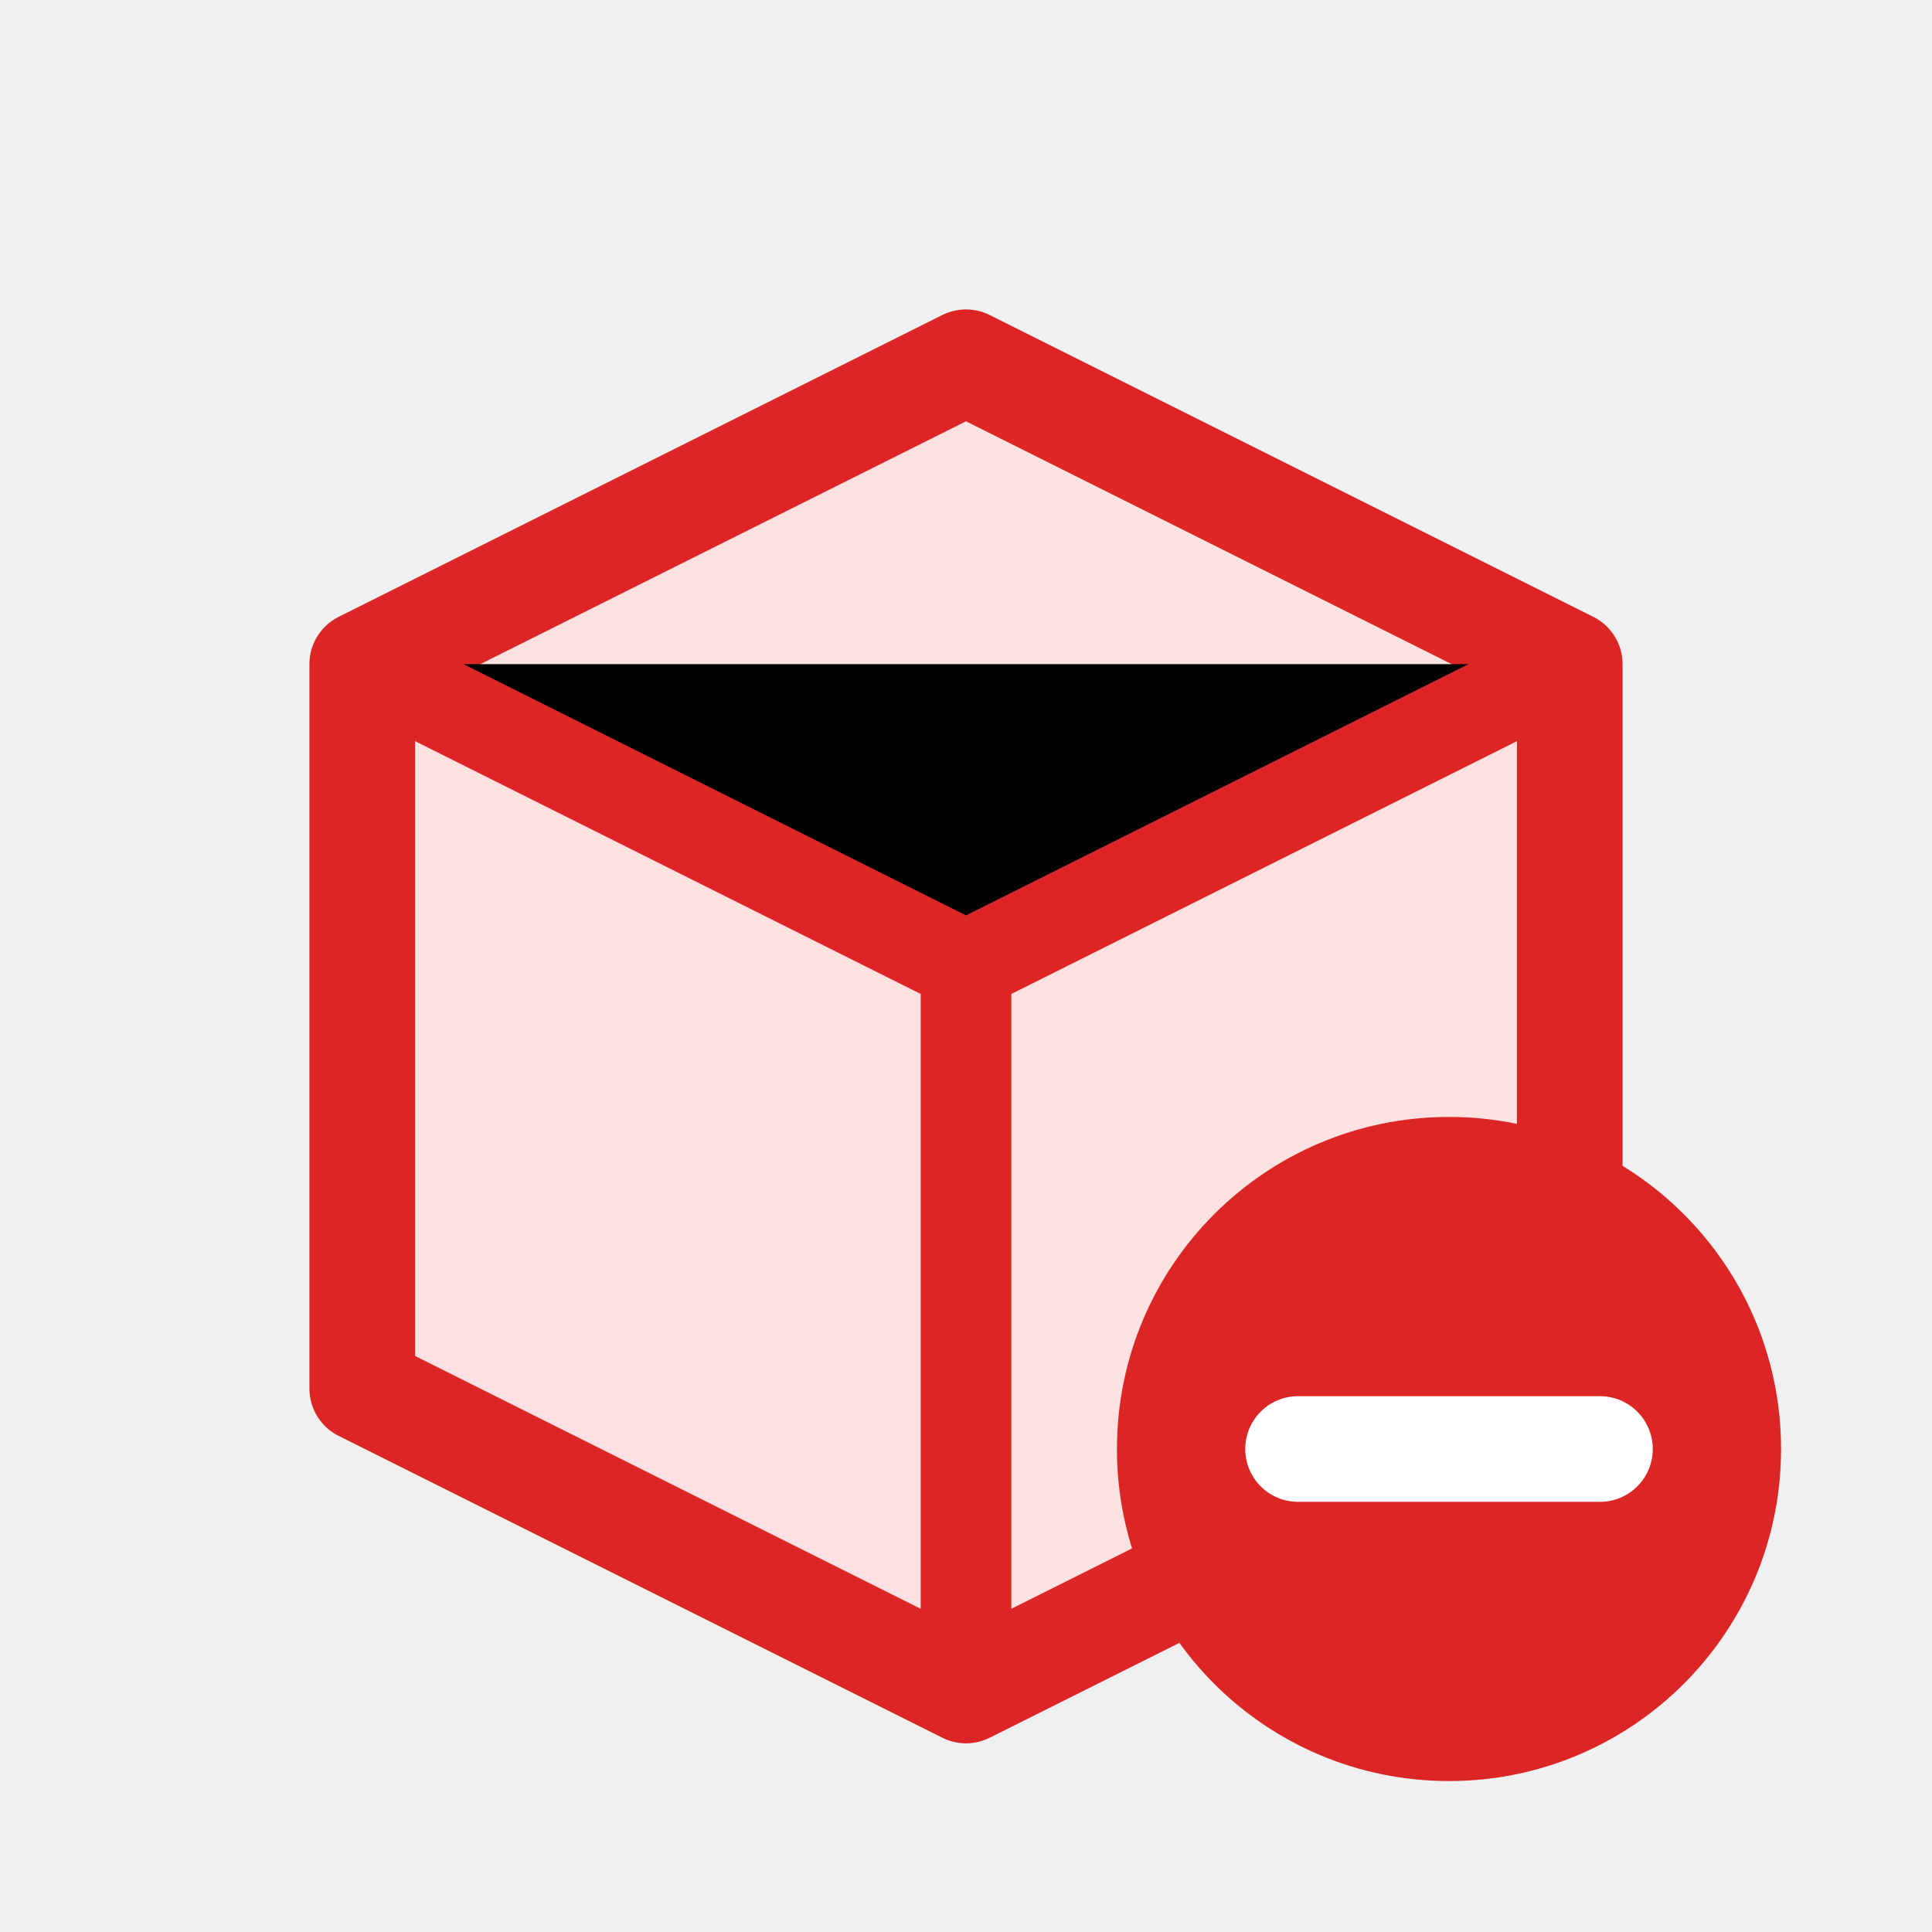
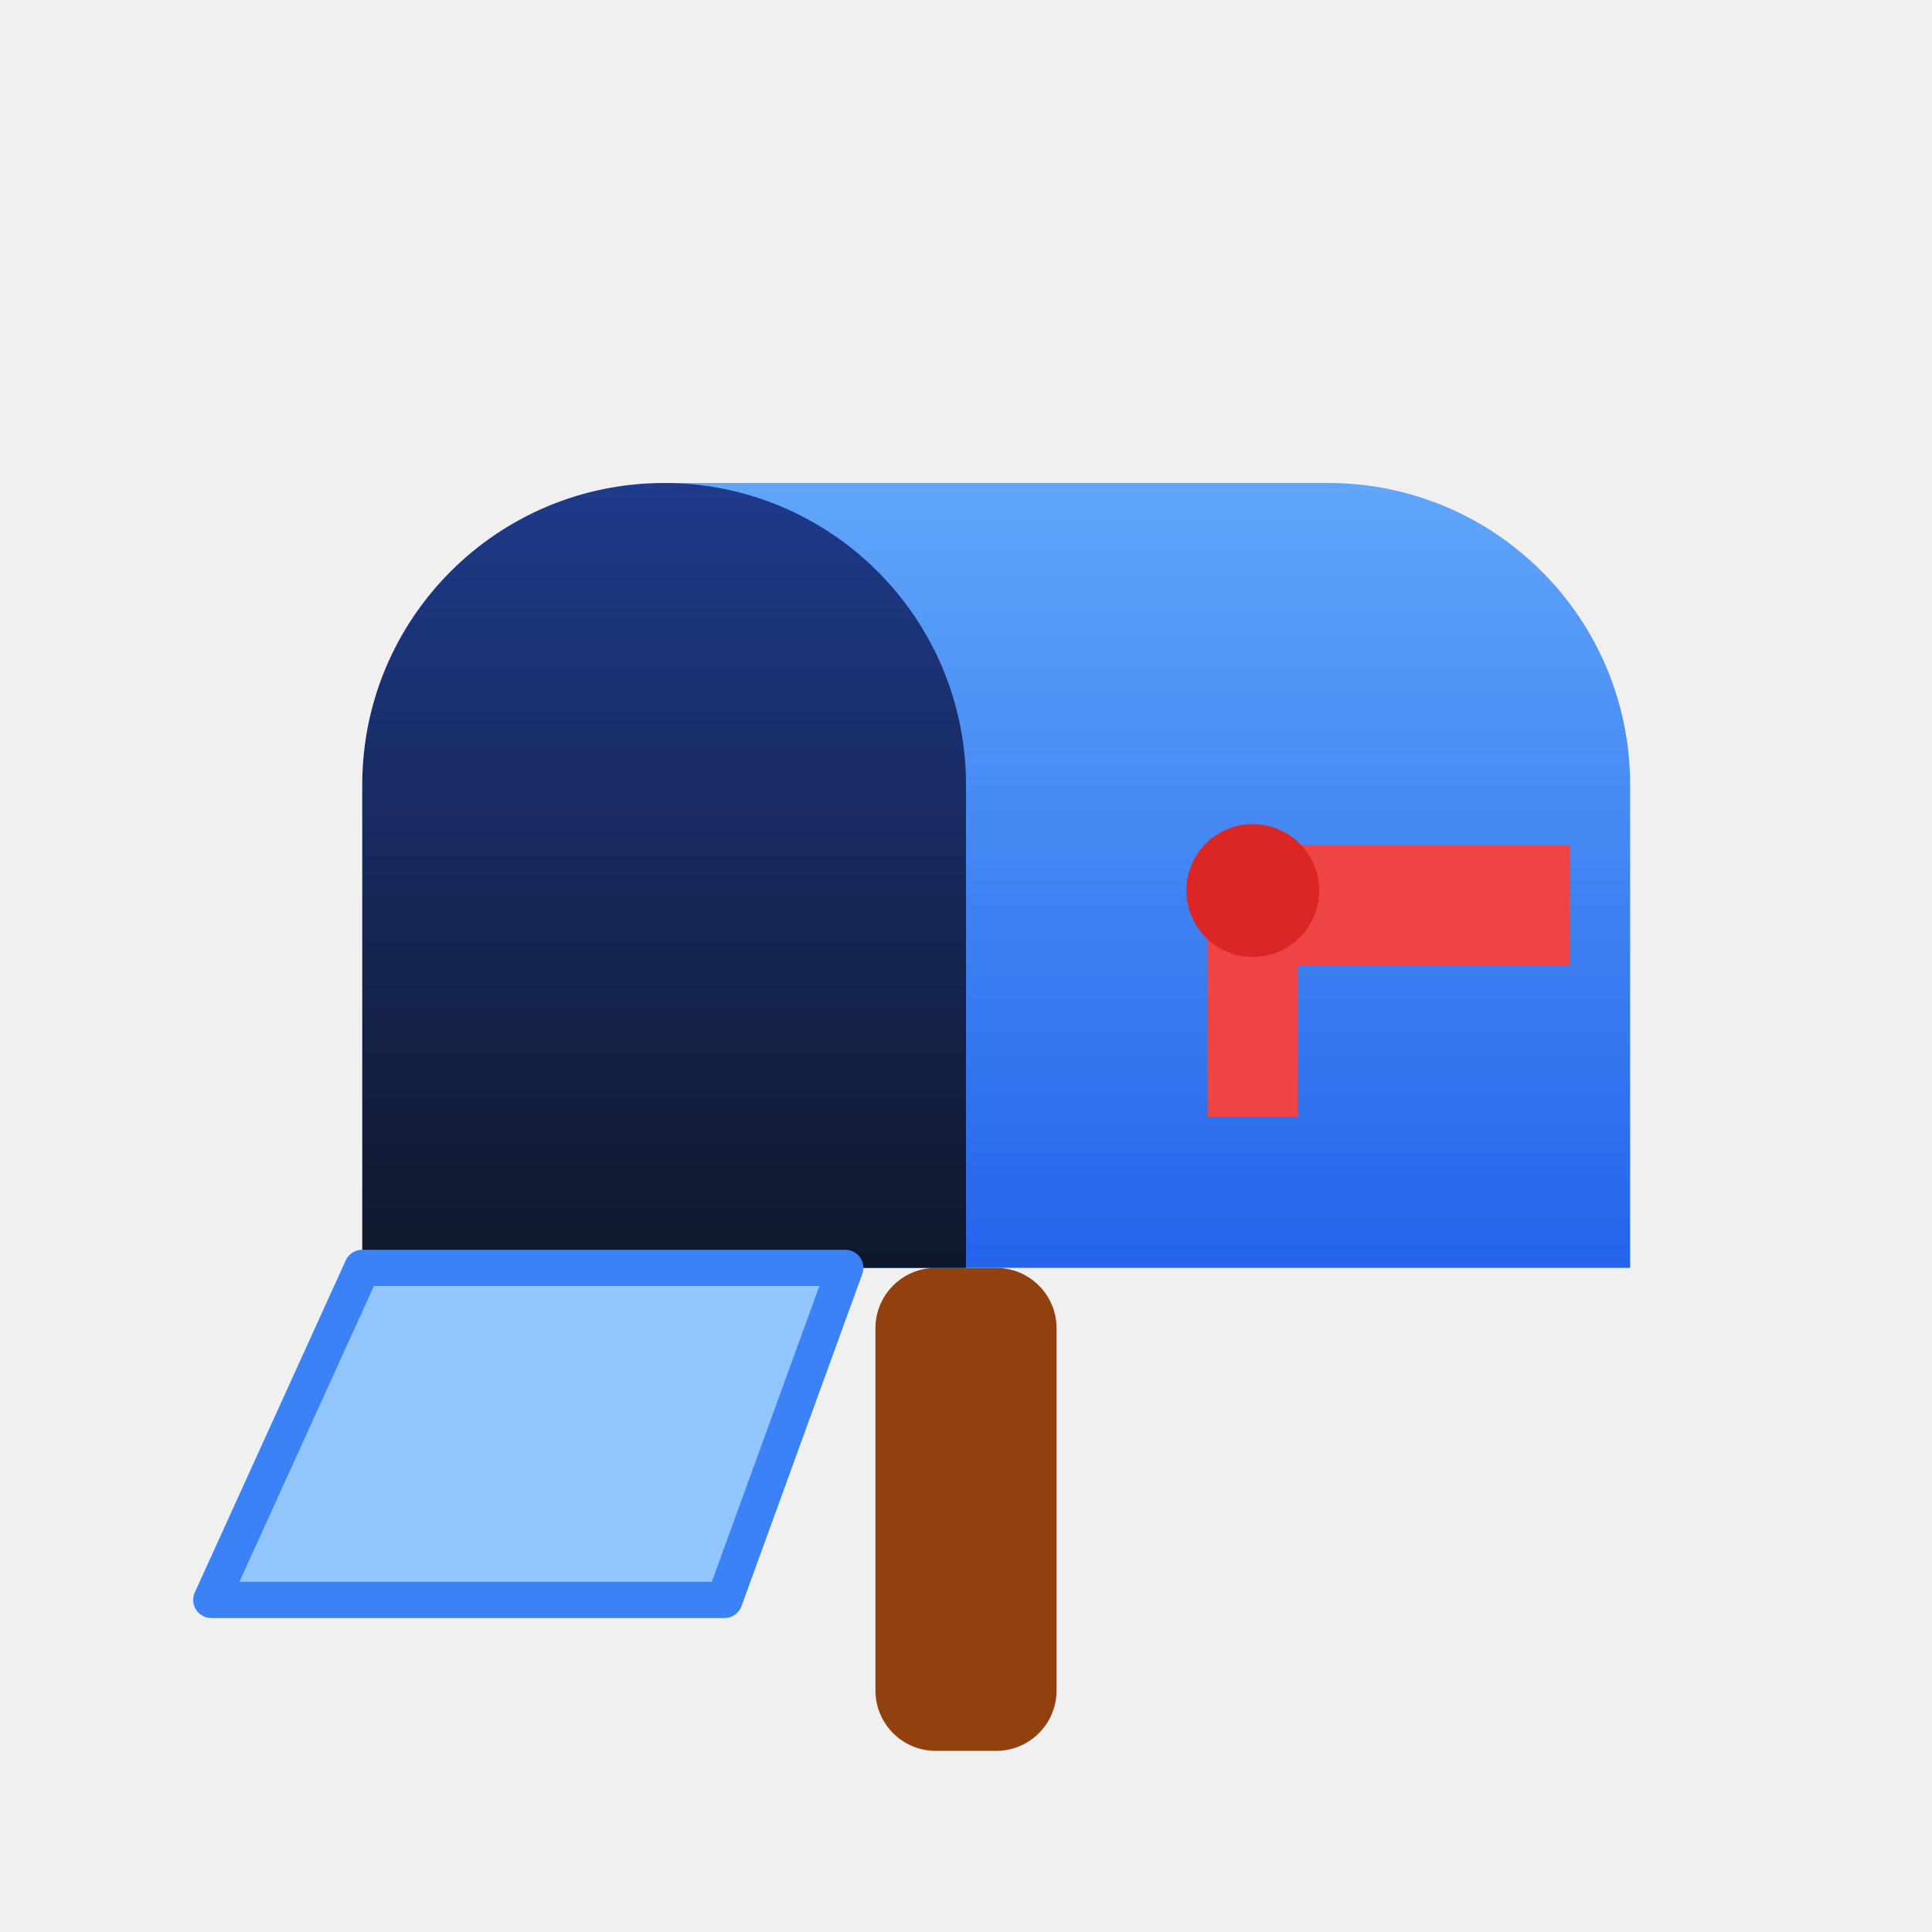
<svg xmlns="http://www.w3.org/2000/svg" viewBox="0 0 64 64">
-   <path d="M12 22l20-10 20 10v24L32 56 12 46V22z" fill="#FEE2E2" stroke="#DC2626" stroke-width="3.5" stroke-linejoin="round" />
-   <path d="M12 22l20 10 20-10M32 32v24" stroke="#DC2626" stroke-width="3" stroke-linejoin="round" />
-   <circle cx="48" cy="48" r="11" fill="#DC2626" />
-   <path d="M43 48h10" stroke="#FFFFFF" stroke-width="3.5" stroke-linecap="round" />
+   <defs>
+     <linearGradient id="mbBody" x1="0" y1="0" x2="0" y2="1">
+       <stop offset="0%" stop-color="#60A5FA" />
+       <stop offset="100%" stop-color="#2563EB" />
+     </linearGradient>
+     <linearGradient id="mbFront" x1="0" y1="0" x2="0" y2="1">
+       <stop offset="0%" stop-color="#1E3A8A" />
+       <stop offset="100%" stop-color="#0F172A" />
+     </linearGradient>
+   </defs>
+   <rect x="29" y="42" width="6" height="16" rx="2" fill="#92400E" />
+   <path d="M22 16h22a10 10 0 0 1 10 10v16H14V26a10 10 0 0 1 8-10z" fill="url(#mbBody)" />
+   <path d="M12 26a10 10 0 0 1 20 0v16H12V26z" fill="url(#mbFront)" />
+   <path d="M12 42l-5 11h17l4-11H12z" fill="#93C5FD" stroke="#3B82F6" stroke-width="1.2" stroke-linejoin="round" />
+   <path d="M40 28h12v4H43v5h-3v-9z" fill="#EF4444" />
+   <circle cx="41.5" cy="29.5" r="2.2" fill="#DC2626" />
</svg>
